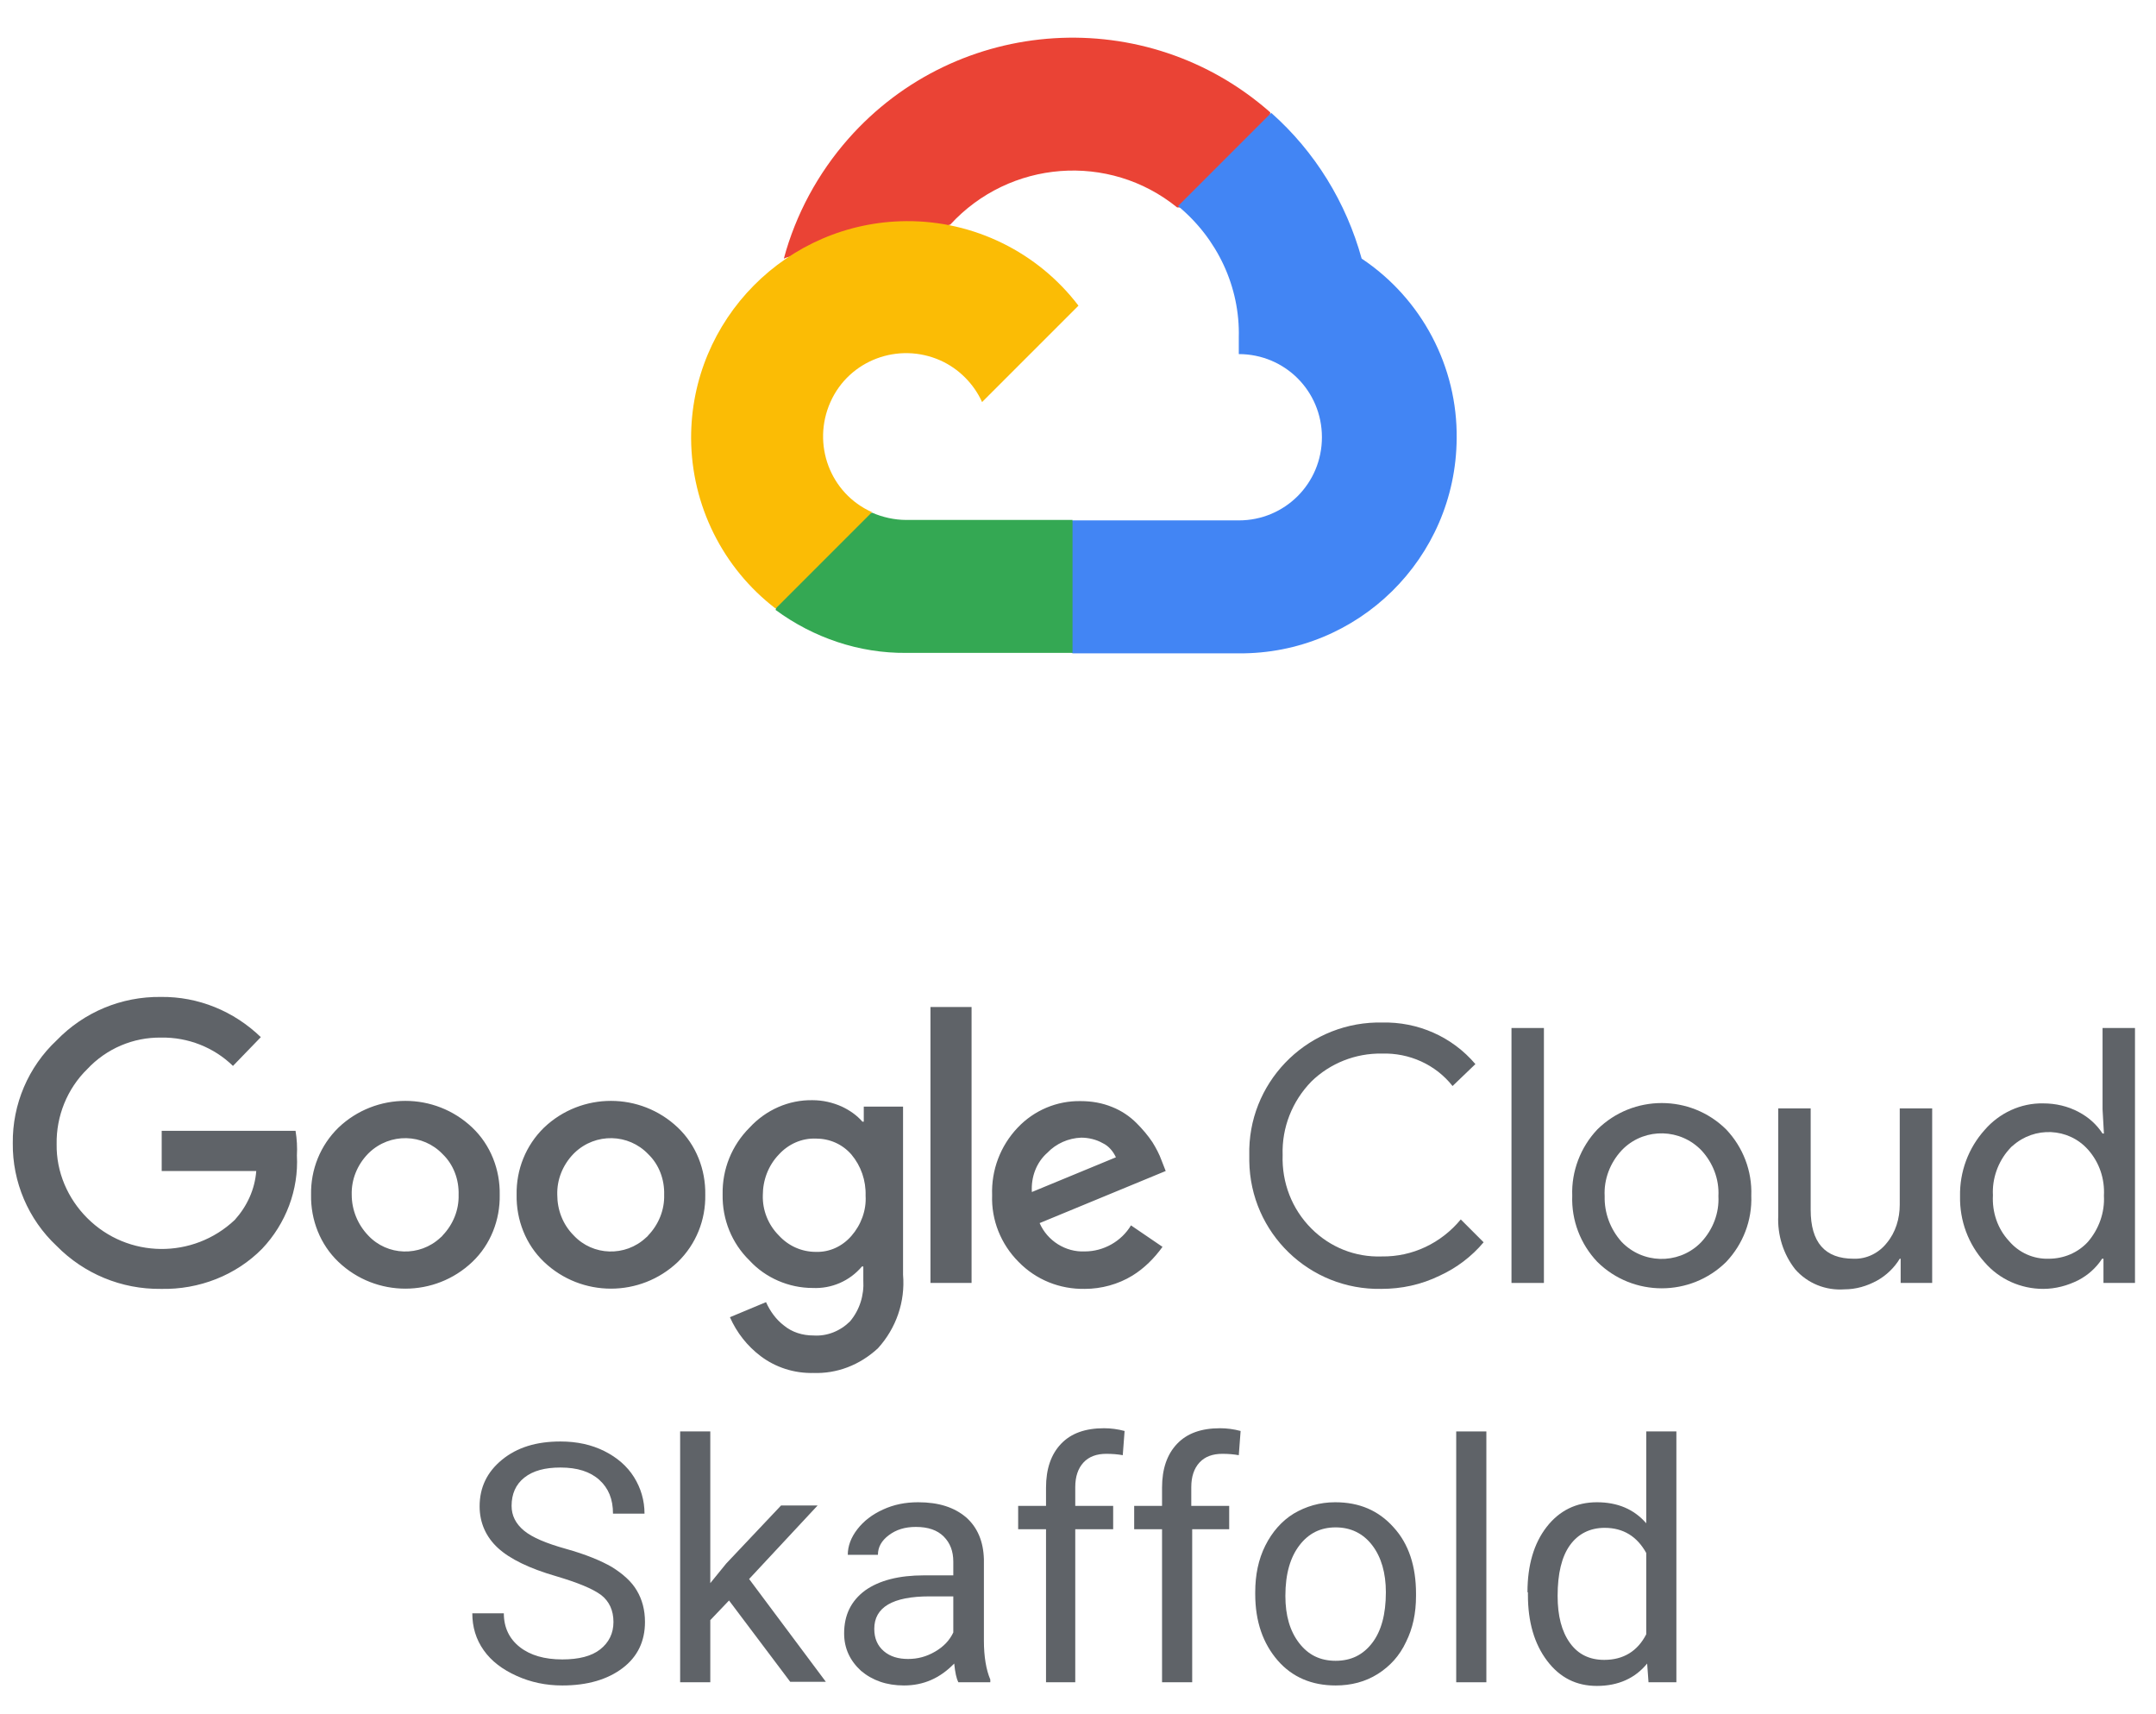
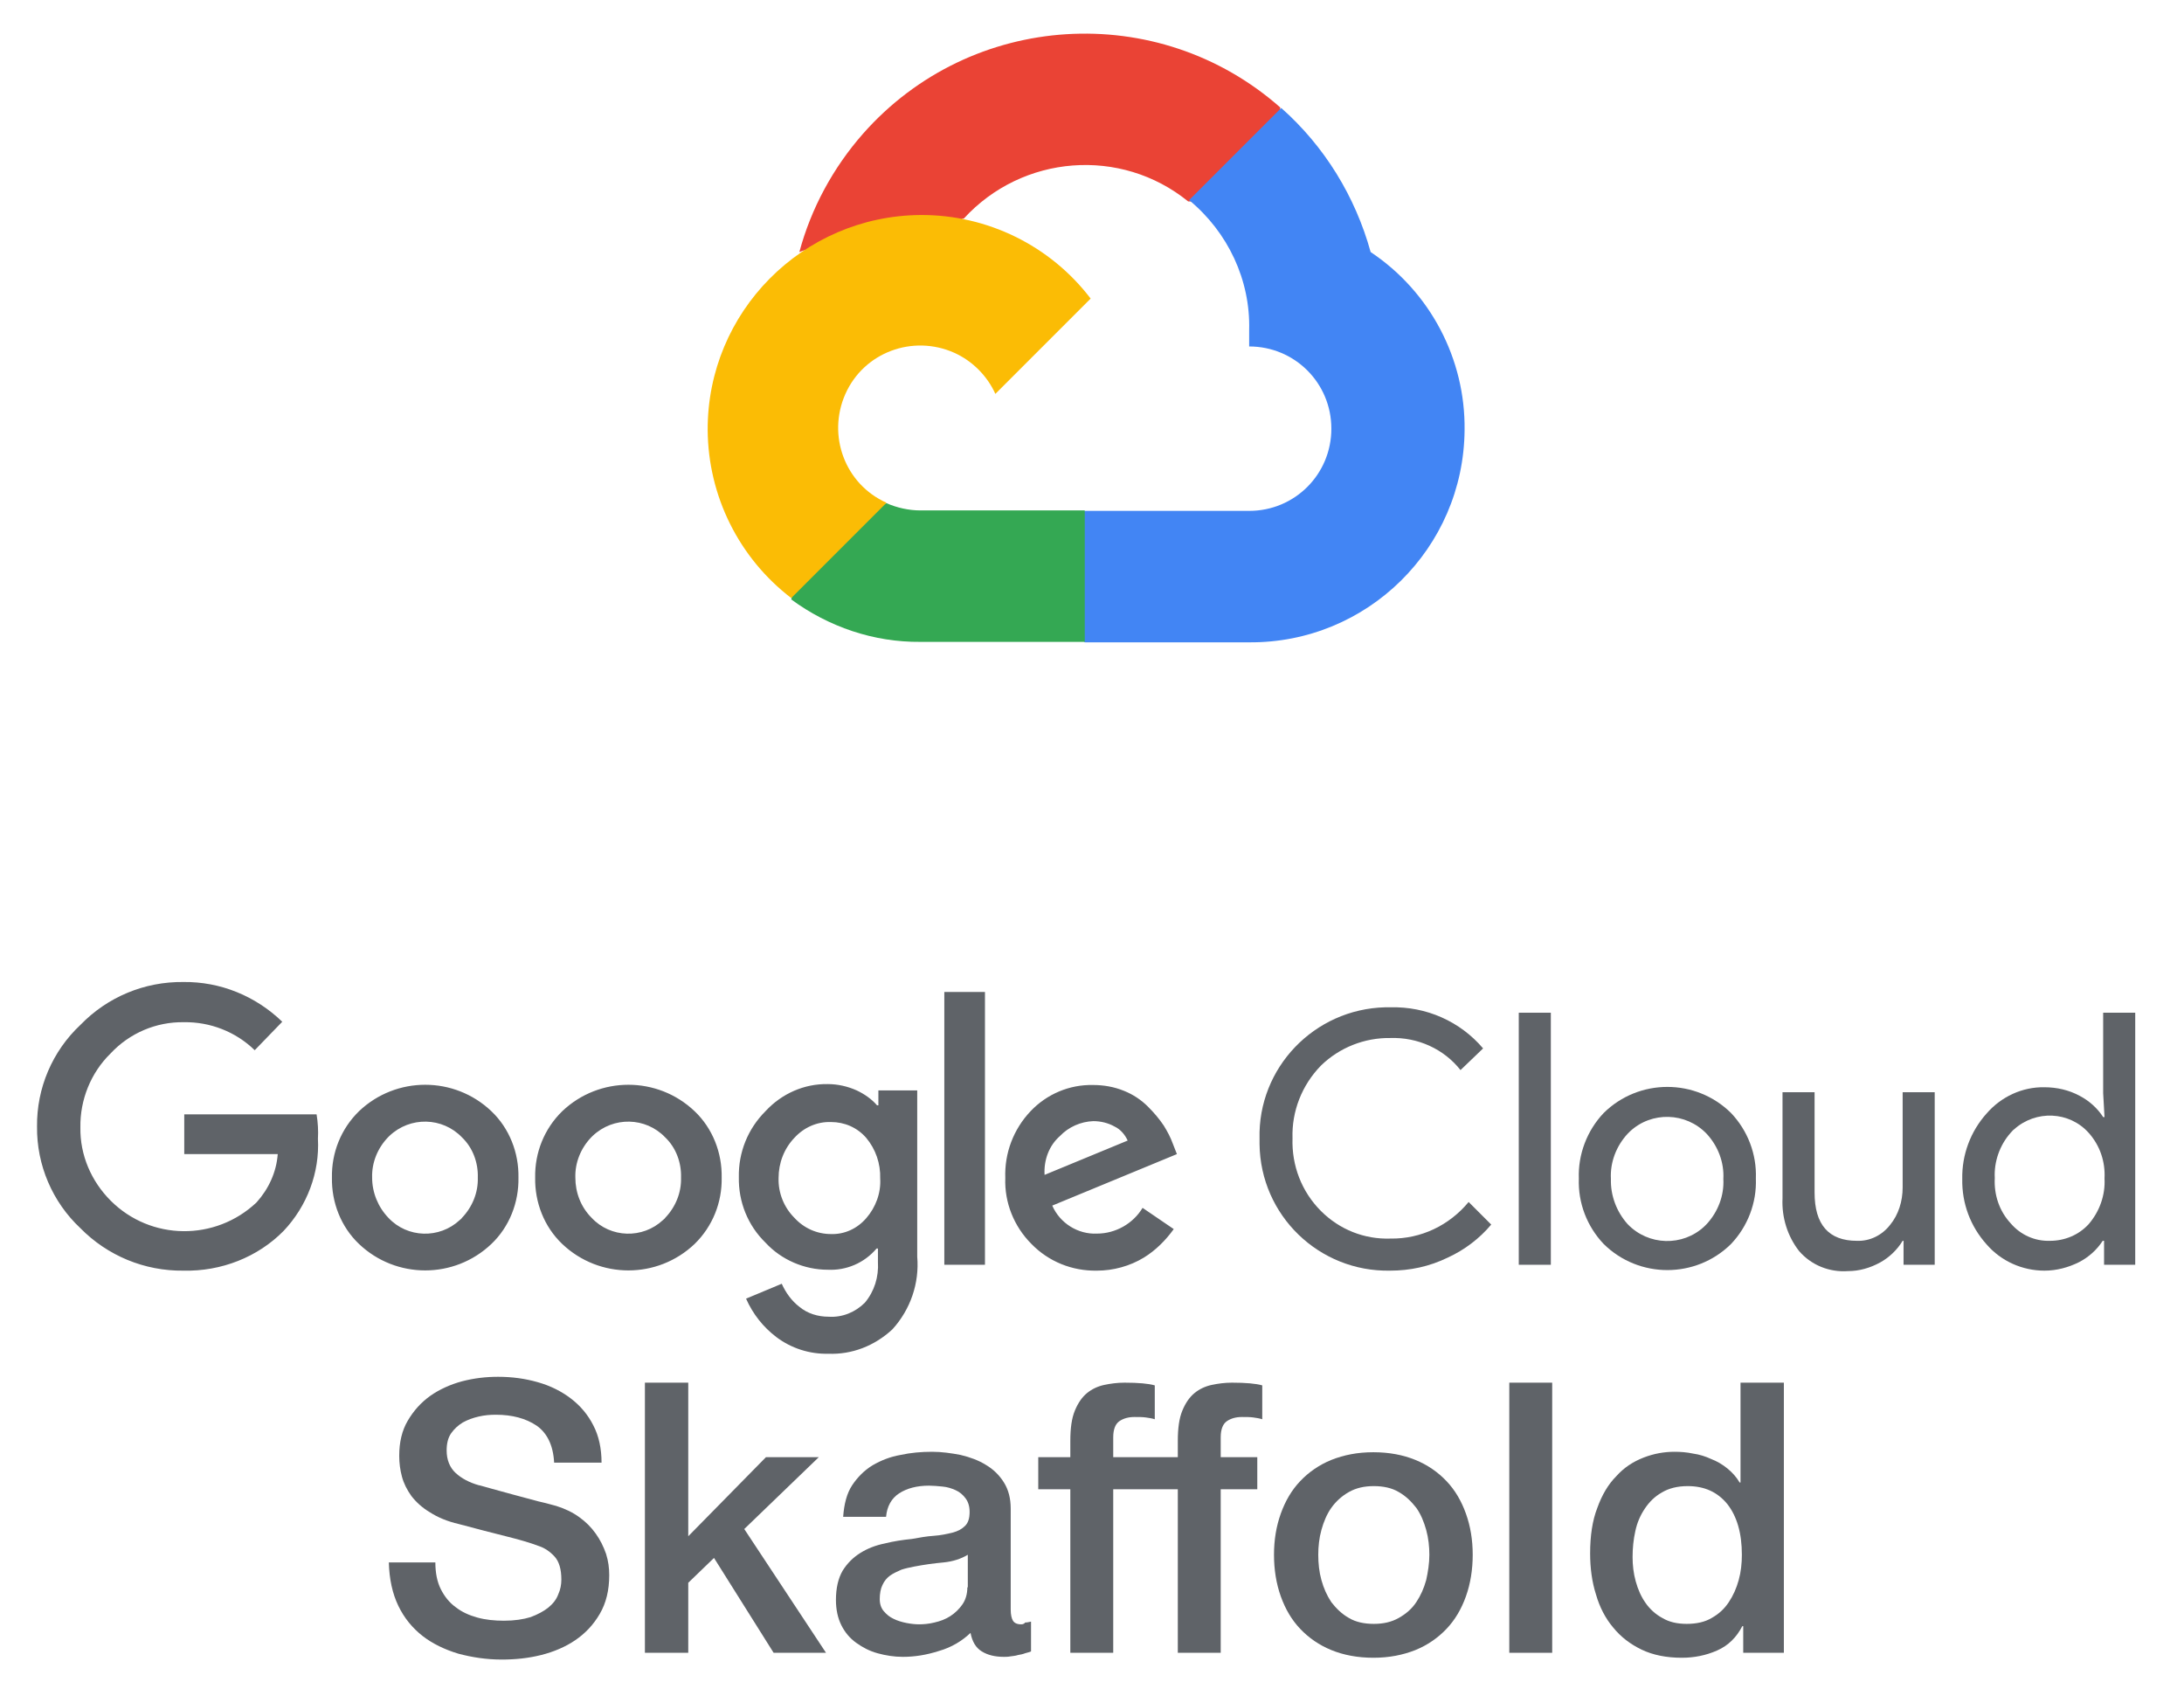
- <svg xmlns="http://www.w3.org/2000/svg" version="1.1" id="Layer_1" x="0px" y="0px" viewBox="0 0 472 375" style="enable-background:new 0 0 472 375;" xml:space="preserve">
+ <svg xmlns="http://www.w3.org/2000/svg" version="1.1" id="Layer_1" x="0px" y="0px" viewBox="0 0 483.6 375.4" style="enable-background:new 0 0 483.6 375.4;" xml:space="preserve">
  <style type="text/css">
	.st0{fill:#EA4335;}
	.st1{fill:#4285F4;}
	.st2{fill:#34A853;}
	.st3{fill:#FBBC05;}
	.st4{fill:#5F6368;}
+ 	.st5{fill:none;}
</style>
-   <g id="Layer_3">
-     <path class="st0" d="M257.7,45.4h5.1l14.6-14.6l0.7-6.2C251,0.7,209.6,3.3,185.7,30.4c-6.6,7.5-11.5,16.5-14.1,26.2   c1.6-0.7,3.4-0.8,5.1-0.3l29.1-4.8c0,0,1.5-2.5,2.2-2.3c13-14.2,34.8-15.9,49.7-3.8L257.7,45.4L257.7,45.4z" />
-     <path class="st1" d="M298.1,56.6c-3.4-12.3-10.2-23.4-19.8-31.9l-20.4,20.4c8.6,7.1,13.6,17.7,13.3,28.8v3.6   c10.1,0,18.2,8.1,18.2,18.2s-8.1,18.2-18.2,18.2h-36.4l-3.6,3.7v21.8l3.6,3.6h36.4c26.1,0.2,47.5-20.8,47.7-47   C319.1,80.3,311.3,65.4,298.1,56.6z" />
-     <path class="st2" d="M198.4,142.9h36.4v-29.1h-36.4c-2.6,0-5.2-0.6-7.5-1.6l-5.1,1.6l-14.7,14.6l-1.3,5.1   C178.1,139.6,188.1,143,198.4,142.9z" />
-     <path class="st3" d="M198.4,48.4c-26.1,0.2-47.2,21.5-47.1,47.6c0.1,14.6,6.9,28.3,18.5,37.2l21.1-21.1   c-9.2-4.1-13.2-14.9-9.1-24.1c4.1-9.2,14.9-13.2,24.1-9.1c4,1.8,7.3,5.1,9.1,9.1l21.1-21.1C227.2,55.2,213.2,48.3,198.4,48.4z" />
-   </g>
-   <g id="Layer_2">
-     <path class="st4" d="M35.2,282.1c-8.6,0.1-16.8-3.3-22.8-9.4c-6.2-5.8-9.7-14-9.6-22.5c-0.1-8.5,3.4-16.7,9.6-22.5   c6-6.2,14.2-9.6,22.8-9.5c8.2-0.1,16,3.1,21.9,8.8l-6.1,6.3c-4.2-4.1-9.9-6.3-15.7-6.2c-6.1-0.1-12,2.4-16.2,6.9   c-4.4,4.3-6.8,10.3-6.7,16.4c-0.1,6.1,2.4,11.9,6.7,16.2c8.9,8.9,23.2,9,32.3,0.4c2.7-3,4.4-6.7,4.7-10.7H35.4v-8.8h29.3   c0.3,1.8,0.4,3.6,0.3,5.4c0.4,7.5-2.4,14.9-7.6,20.4C51.7,279.1,43.6,282.3,35.2,282.1z M103.4,276.2c-8.2,7.8-21.1,7.8-29.3,0   c-4-3.8-6.1-9.2-6-14.7c-0.1-5.5,2-10.8,6-14.7c8.2-7.8,21.1-7.8,29.3,0c4,3.8,6.1,9.2,6,14.7C109.5,267,107.4,272.4,103.4,276.2   L103.4,276.2z M80.6,270.4c4.2,4.5,11.3,4.7,15.8,0.5c0.2-0.2,0.4-0.3,0.5-0.5c2.3-2.4,3.6-5.6,3.5-8.9c0.1-3.3-1.1-6.6-3.5-8.9   c-4.3-4.5-11.5-4.7-16.1-0.3c-0.1,0.1-0.2,0.2-0.3,0.3c-2.3,2.4-3.6,5.6-3.5,8.9C77,264.8,78.3,268,80.6,270.4L80.6,270.4z    M148.4,276.2c-8.2,7.8-21.1,7.8-29.3,0c-4-3.8-6.1-9.2-6-14.7c-0.1-5.5,2-10.8,6-14.7c8.2-7.8,21.1-7.8,29.3,0   c4,3.8,6.1,9.2,6,14.7C154.5,267,152.4,272.3,148.4,276.2z M125.6,270.4c4.2,4.5,11.3,4.7,15.8,0.5c0.2-0.2,0.4-0.3,0.5-0.5   c2.3-2.4,3.6-5.6,3.5-8.9c0.1-3.3-1.1-6.6-3.5-8.9c-4.3-4.5-11.5-4.7-16.1-0.3c-0.1,0.1-0.2,0.2-0.3,0.3c-2.3,2.4-3.6,5.6-3.5,8.9   C122,264.8,123.2,268,125.6,270.4L125.6,270.4z M178,300.5c-4.1,0.1-8.2-1.2-11.5-3.7c-2.9-2.2-5.2-5.1-6.7-8.5l7.9-3.3   c0.9,2,2.2,3.8,3.9,5.1c1.8,1.5,4.1,2.2,6.5,2.2c3,0.2,5.9-1,8-3.1c2.1-2.5,3.1-5.7,2.9-9v-3h-0.3c-2.7,3.2-6.7,4.9-10.8,4.7   c-5.2,0-10.3-2.2-13.8-6c-3.9-3.8-6-9-5.9-14.5c-0.1-5.5,2-10.7,5.9-14.6c3.6-3.9,8.6-6.1,13.8-6c2.2,0,4.4,0.5,6.4,1.4   c1.7,0.8,3.3,1.9,4.5,3.3h0.3v-3.3h8.6v36.8c0.5,5.9-1.5,11.7-5.5,16.1C188.2,298.8,183.2,300.7,178,300.5z M178.6,274   c3,0.1,5.8-1.2,7.8-3.5c2.1-2.4,3.3-5.6,3.1-8.8c0.1-3.3-1-6.5-3.1-9c-2-2.3-4.8-3.5-7.8-3.5c-3.1-0.1-6,1.2-8.1,3.5   c-2.3,2.4-3.5,5.6-3.5,8.9c-0.1,3.3,1.2,6.5,3.5,8.8C172.6,272.7,175.5,274,178.6,274z M212.7,220.4v60.4h-9v-60.4H212.7z    M237.5,282.1c-5.5,0.1-10.7-2-14.5-5.9c-3.9-3.9-6-9.2-5.8-14.6c-0.2-5.5,1.8-10.8,5.6-14.8c3.6-3.8,8.6-5.9,13.8-5.8   c2.4,0,4.7,0.4,6.9,1.3c2,0.8,3.8,2,5.3,3.5c1.3,1.3,2.5,2.7,3.5,4.2c0.8,1.3,1.5,2.6,2,4l0.9,2.3l-27.6,11.4   c1.7,3.9,5.7,6.4,9.9,6.2c4.1,0,8-2.2,10.1-5.7l6.9,4.7c-1.8,2.5-4,4.7-6.6,6.3C244.8,281.1,241.1,282.1,237.5,282.1z M225.9,260.9   l18.4-7.6c-0.6-1.3-1.6-2.5-2.9-3.1c-1.4-0.8-3.1-1.2-4.7-1.2c-2.8,0.1-5.5,1.3-7.4,3.3C226.9,254.4,225.7,257.6,225.9,260.9z" />
-     <path class="st4" d="M302.4,282.1c-15.7,0.3-28.7-12.2-28.9-28c0-0.4,0-0.8,0-1.2c-0.4-15.7,12.1-28.7,27.8-29.1c0.4,0,0.8,0,1.2,0   c7.9-0.2,15.4,3.1,20.5,9.1l-5,4.8c-3.7-4.7-9.5-7.3-15.5-7.1c-5.7-0.1-11.3,2.1-15.4,6.1c-4.2,4.3-6.5,10.1-6.3,16.1   c-0.2,6,2,11.8,6.3,16.1c4.1,4.1,9.6,6.3,15.4,6.1c6.7,0.1,13-2.9,17.3-8.1l5,5c-2.6,3.1-5.9,5.6-9.6,7.3   C311.1,281.2,306.8,282.1,302.4,282.1z" />
-     <path class="st4" d="M338,280.8h-7.1V225h7.1V280.8z" />
-     <path class="st4" d="M349.7,247.2c7.8-7.7,20.4-7.7,28.2,0c3.7,3.9,5.7,9.1,5.5,14.5c0.2,5.4-1.8,10.6-5.5,14.5   c-7.8,7.7-20.4,7.7-28.2,0c-3.7-3.9-5.7-9.1-5.5-14.5C344,256.4,346,251.1,349.7,247.2z M355,271.8c4.6,4.8,12.2,5,17,0.5   c0.2-0.2,0.3-0.3,0.5-0.5c2.5-2.7,3.9-6.3,3.7-10c0.2-3.7-1.2-7.3-3.7-10c-4.6-4.8-12.2-5-17-0.5c-0.2,0.2-0.3,0.3-0.5,0.5   c-2.5,2.7-3.9,6.3-3.7,10C351.2,265.4,352.5,269,355,271.8L355,271.8z" />
-     <path class="st4" d="M423,280.8h-6.9v-5.3h-0.2c-1.2,2-3,3.7-5,4.8c-2.2,1.2-4.6,1.9-7.1,1.9c-4.1,0.3-8.1-1.3-10.8-4.4   c-2.6-3.3-3.9-7.5-3.7-11.7v-23.5h7.1v22.2c0,7.1,3.1,10.7,9.4,10.7c2.8,0.1,5.5-1.2,7.3-3.5c1.9-2.3,2.8-5.3,2.8-8.3v-21.1h7.1   V280.8z" />
-     <path class="st4" d="M447.3,282.1c-4.9,0-9.6-2.1-12.8-5.8c-3.6-4-5.5-9.1-5.4-14.5c-0.1-5.3,1.8-10.5,5.4-14.5   c3.2-3.7,7.9-5.9,12.8-5.8c2.7,0,5.4,0.6,7.8,1.9c2.1,1.1,3.9,2.7,5.2,4.7h0.3l-0.3-5.3V225h7.1v55.8h-6.9v-5.3h-0.3   c-1.3,2-3.1,3.6-5.2,4.7C452.6,281.4,450,282.1,447.3,282.1z M448.5,275.5c3.3,0,6.4-1.3,8.6-3.7c2.4-2.8,3.7-6.4,3.5-10.1   c0.2-3.7-1-7.3-3.5-10.1c-4.3-4.8-11.7-5.1-16.5-0.8c-0.3,0.2-0.5,0.5-0.8,0.8c-2.4,2.7-3.7,6.4-3.5,10c-0.2,3.7,1,7.3,3.5,10   C442,274.2,445.2,275.6,448.5,275.5z" />
+   <g>
+     <g id="Layer_3">
+       <path class="st0" d="M263.1,44.6h5.1L282.8,30l0.7-6.2C256.4-0.1,215,2.5,191.1,29.6c-6.6,7.5-11.5,16.5-14.1,26.2    c1.6-0.7,3.4-0.8,5.1-0.3l29.1-4.8c0,0,1.5-2.5,2.2-2.3C226.4,34.2,248.2,32.5,263.1,44.6L263.1,44.6L263.1,44.6z" />
+       <path class="st1" d="M303.5,55.8c-3.4-12.3-10.2-23.4-19.8-31.9l-20.4,20.4c8.6,7.1,13.6,17.7,13.3,28.8v3.6    c10.1,0,18.2,8.1,18.2,18.2s-8.1,18.2-18.2,18.2h-36.4l-3.6,3.7v21.8l3.6,3.6h36.4c26.1,0.2,47.5-20.8,47.7-47    C324.5,79.5,316.7,64.6,303.5,55.8z" />
+       <path class="st2" d="M203.8,142.1h36.4V113h-36.4c-2.6,0-5.2-0.6-7.5-1.6l-5.1,1.6l-14.7,14.6l-1.3,5.1    C183.5,138.8,193.5,142.2,203.8,142.1z" />
+       <path class="st3" d="M203.8,47.6c-26.1,0.2-47.2,21.5-47.1,47.6c0.1,14.6,6.9,28.3,18.5,37.2l21.1-21.1    c-9.2-4.1-13.2-14.9-9.1-24.1c4.1-9.2,14.9-13.2,24.1-9.1c4,1.8,7.3,5.1,9.1,9.1l21.1-21.1C232.6,54.4,218.6,47.5,203.8,47.6z" />
+     </g>
+     <g id="Layer_2">
+       <path class="st4" d="M40.6,281.3c-8.6,0.1-16.8-3.3-22.8-9.4c-6.2-5.8-9.7-14-9.6-22.5c-0.1-8.5,3.4-16.7,9.6-22.5    c6-6.2,14.2-9.6,22.8-9.5c8.2-0.1,16,3.1,21.9,8.8l-6.1,6.3c-4.2-4.1-9.9-6.3-15.7-6.2c-6.1-0.1-12,2.4-16.2,6.9    c-4.4,4.3-6.8,10.3-6.7,16.4c-0.1,6.1,2.4,11.9,6.7,16.2c8.9,8.9,23.2,9,32.3,0.4c2.7-3,4.4-6.7,4.7-10.7H40.8v-8.8h29.3    c0.3,1.8,0.4,3.6,0.3,5.4c0.4,7.5-2.4,14.9-7.6,20.4C57.1,278.3,49,281.5,40.6,281.3z M108.8,275.4c-8.2,7.8-21.1,7.8-29.3,0    c-4-3.8-6.1-9.2-6-14.7c-0.1-5.5,2-10.8,6-14.7c8.2-7.8,21.1-7.8,29.3,0c4,3.8,6.1,9.2,6,14.7    C114.9,266.2,112.8,271.6,108.8,275.4L108.8,275.4z M86,269.6c4.2,4.5,11.3,4.7,15.8,0.5c0.2-0.2,0.4-0.3,0.5-0.5    c2.3-2.4,3.6-5.6,3.5-8.9c0.1-3.3-1.1-6.6-3.5-8.9c-4.3-4.5-11.5-4.7-16.1-0.3c-0.1,0.1-0.2,0.2-0.3,0.3c-2.3,2.4-3.6,5.6-3.5,8.9    C82.4,264,83.7,267.2,86,269.6L86,269.6z M153.8,275.4c-8.2,7.8-21.1,7.8-29.3,0c-4-3.8-6.1-9.2-6-14.7c-0.1-5.5,2-10.8,6-14.7    c8.2-7.8,21.1-7.8,29.3,0c4,3.8,6.1,9.2,6,14.7C159.9,266.2,157.8,271.5,153.8,275.4z M131,269.6c4.2,4.5,11.3,4.7,15.8,0.5    c0.2-0.2,0.4-0.3,0.5-0.5c2.3-2.4,3.6-5.6,3.5-8.9c0.1-3.3-1.1-6.6-3.5-8.9c-4.3-4.5-11.5-4.7-16.1-0.3c-0.1,0.1-0.2,0.2-0.3,0.3    c-2.3,2.4-3.6,5.6-3.5,8.9C127.4,264,128.6,267.2,131,269.6L131,269.6z M183.4,299.7c-4.1,0.1-8.2-1.2-11.5-3.7    c-2.9-2.2-5.2-5.1-6.7-8.5l7.9-3.3c0.9,2,2.2,3.8,3.9,5.1c1.8,1.5,4.1,2.2,6.5,2.2c3,0.2,5.9-1,8-3.1c2.1-2.5,3.1-5.7,2.9-9v-3    h-0.3c-2.7,3.2-6.7,4.9-10.8,4.7c-5.2,0-10.3-2.2-13.8-6c-3.9-3.8-6-9-5.9-14.5c-0.1-5.5,2-10.7,5.9-14.6c3.6-3.9,8.6-6.1,13.8-6    c2.2,0,4.4,0.5,6.4,1.4c1.7,0.8,3.3,1.9,4.5,3.3h0.3v-3.3h8.6v36.8c0.5,5.9-1.5,11.7-5.5,16.1C193.6,298,188.6,299.9,183.4,299.7z     M184,273.2c3,0.1,5.8-1.2,7.8-3.5c2.1-2.4,3.3-5.6,3.1-8.8c0.1-3.3-1-6.5-3.1-9c-2-2.3-4.8-3.5-7.8-3.5c-3.1-0.1-6,1.2-8.1,3.5    c-2.3,2.4-3.5,5.6-3.5,8.9c-0.1,3.3,1.2,6.5,3.5,8.8C178,271.9,180.9,273.2,184,273.2z M218.1,219.6V280h-9v-60.4H218.1z     M242.9,281.3c-5.5,0.1-10.7-2-14.5-5.9c-3.9-3.9-6-9.2-5.8-14.6c-0.2-5.5,1.8-10.8,5.6-14.8c3.6-3.8,8.6-5.9,13.8-5.8    c2.4,0,4.7,0.4,6.9,1.3c2,0.8,3.8,2,5.3,3.5c1.3,1.3,2.5,2.7,3.5,4.2c0.8,1.3,1.5,2.6,2,4l0.9,2.3L233,266.9    c1.7,3.9,5.7,6.4,9.9,6.2c4.1,0,8-2.2,10.1-5.7l6.9,4.7c-1.8,2.5-4,4.7-6.6,6.3C250.2,280.3,246.5,281.3,242.9,281.3z     M231.3,260.1l18.4-7.6c-0.6-1.3-1.6-2.5-2.9-3.1c-1.4-0.8-3.1-1.2-4.7-1.2c-2.8,0.1-5.5,1.3-7.4,3.3    C232.3,253.6,231.1,256.8,231.3,260.1z" />
+       <path class="st4" d="M307.8,281.3c-15.7,0.3-28.7-12.2-28.9-28c0-0.4,0-0.8,0-1.2c-0.4-15.7,12.1-28.7,27.8-29.1    c0.4,0,0.8,0,1.2,0c7.9-0.2,15.4,3.1,20.5,9.1l-5,4.8c-3.7-4.7-9.5-7.3-15.5-7.1c-5.7-0.1-11.3,2.1-15.4,6.1    c-4.2,4.3-6.5,10.1-6.3,16.1c-0.2,6,2,11.8,6.3,16.1c4.1,4.1,9.6,6.3,15.4,6.1c6.7,0.1,13-2.9,17.3-8.1l5,5    c-2.6,3.1-5.9,5.6-9.6,7.3C316.5,280.4,312.2,281.3,307.8,281.3z" />
+       <path class="st4" d="M343.4,280h-7.1v-55.8h7.1V280z" />
+       <path class="st4" d="M355.1,246.4c7.8-7.7,20.4-7.7,28.2,0c3.7,3.9,5.7,9.1,5.5,14.5c0.2,5.4-1.8,10.6-5.5,14.5    c-7.8,7.7-20.4,7.7-28.2,0c-3.7-3.9-5.7-9.1-5.5-14.5C349.4,255.6,351.4,250.3,355.1,246.4z M360.4,271c4.6,4.8,12.2,5,17,0.5    c0.2-0.2,0.3-0.3,0.5-0.5c2.5-2.7,3.9-6.3,3.7-10c0.2-3.7-1.2-7.3-3.7-10c-4.6-4.8-12.2-5-17-0.5c-0.2,0.2-0.3,0.3-0.5,0.5    c-2.5,2.7-3.9,6.3-3.7,10C356.6,264.6,357.9,268.2,360.4,271L360.4,271z" />
+       <path class="st4" d="M428.4,280h-6.9v-5.3h-0.2c-1.2,2-3,3.7-5,4.8c-2.2,1.2-4.6,1.9-7.1,1.9c-4.1,0.3-8.1-1.3-10.8-4.4    c-2.6-3.3-3.9-7.5-3.7-11.7v-23.5h7.1V264c0,7.1,3.1,10.7,9.4,10.7c2.8,0.1,5.5-1.2,7.3-3.5c1.9-2.3,2.8-5.3,2.8-8.3v-21.1h7.1    L428.4,280L428.4,280z" />
+       <path class="st4" d="M452.7,281.3c-4.9,0-9.6-2.1-12.8-5.8c-3.6-4-5.5-9.1-5.4-14.5c-0.1-5.3,1.8-10.5,5.4-14.5    c3.2-3.7,7.9-5.9,12.8-5.8c2.7,0,5.4,0.6,7.8,1.9c2.1,1.1,3.9,2.7,5.2,4.7h0.3l-0.3-5.3v-17.8h7.1V280h-6.9v-5.3h-0.3    c-1.3,2-3.1,3.6-5.2,4.7C458,280.6,455.4,281.3,452.7,281.3z M453.9,274.7c3.3,0,6.4-1.3,8.6-3.7c2.4-2.8,3.7-6.4,3.5-10.1    c0.2-3.7-1-7.3-3.5-10.1c-4.3-4.8-11.7-5.1-16.5-0.8c-0.3,0.2-0.5,0.5-0.8,0.8c-2.4,2.7-3.7,6.4-3.5,10c-0.2,3.7,1,7.3,3.5,10    C447.4,273.4,450.6,274.8,453.9,274.7z" />
+     </g>
  </g>
  <g>
-     <path class="st4" d="M121.8,345c-5.9-1.7-10.2-3.8-12.8-6.2s-4-5.5-4-9.1c0-4.1,1.6-7.5,4.9-10.2c3.3-2.7,7.5-4,12.8-4   c3.6,0,6.8,0.7,9.6,2.1c2.8,1.4,5,3.3,6.5,5.7c1.5,2.4,2.3,5.1,2.3,8h-6.9c0-3.2-1-5.6-3-7.4c-2-1.8-4.8-2.7-8.5-2.7   c-3.4,0-6,0.7-7.9,2.2c-1.9,1.5-2.8,3.6-2.8,6.2c0,2.1,0.9,3.9,2.7,5.4c1.8,1.5,4.9,2.8,9.2,4c4.3,1.2,7.7,2.6,10.1,4   c2.4,1.5,4.3,3.2,5.4,5.1c1.2,2,1.8,4.3,1.8,6.9c0,4.2-1.6,7.6-4.9,10.1c-3.3,2.5-7.7,3.8-13.2,3.8c-3.6,0-6.9-0.7-10-2.1   c-3.1-1.4-5.5-3.2-7.2-5.6c-1.7-2.4-2.5-5.1-2.5-8.1h6.9c0,3.1,1.2,5.6,3.5,7.4c2.3,1.8,5.4,2.7,9.3,2.7c3.6,0,6.4-0.7,8.3-2.2   c1.9-1.5,2.9-3.5,2.9-6s-0.9-4.5-2.7-5.9C129.7,347.7,126.5,346.4,121.8,345z" />
-     <path class="st4" d="M159.6,350.3l-4.1,4.3v13.6h-6.6v-54.9h6.6v33.2l3.5-4.3l12-12.7h8l-15,16.1l16.8,22.5h-7.8L159.6,350.3z" />
-     <path class="st4" d="M209.8,368.2c-0.4-0.8-0.7-2.1-0.9-4.1c-3.1,3.2-6.7,4.8-11,4.8c-3.8,0-6.9-1.1-9.4-3.2   c-2.4-2.2-3.7-4.9-3.7-8.2c0-4,1.5-7.1,4.6-9.4c3.1-2.2,7.4-3.3,12.9-3.3h6.4v-3c0-2.3-0.7-4.1-2.1-5.5c-1.4-1.4-3.4-2.1-6.1-2.1   c-2.4,0-4.3,0.6-5.9,1.8c-1.6,1.2-2.4,2.6-2.4,4.3h-6.6c0-1.9,0.7-3.8,2.1-5.6c1.4-1.8,3.2-3.2,5.6-4.3s4.9-1.6,7.7-1.6   c4.5,0,7.9,1.1,10.5,3.3c2.5,2.2,3.8,5.3,3.9,9.2v17.8c0,3.5,0.5,6.4,1.4,8.5v0.6H209.8z M198.8,363.1c2.1,0,4-0.5,5.9-1.6   c1.9-1.1,3.2-2.5,4-4.2v-7.9h-5.2c-8.1,0-12.1,2.4-12.1,7.1c0,2.1,0.7,3.7,2.1,4.9C194.9,362.6,196.7,363.1,198.8,363.1z" />
-     <path class="st4" d="M229,368.2v-33.5h-6.1v-5.1h6.1v-4c0-4.1,1.1-7.3,3.3-9.6c2.2-2.3,5.3-3.4,9.4-3.4c1.5,0,3,0.2,4.5,0.6   l-0.4,5.3c-1.1-0.2-2.3-0.3-3.6-0.3c-2.1,0-3.8,0.6-5,1.9c-1.2,1.3-1.8,3.1-1.8,5.4v4.1h8.3v5.1h-8.3v33.5H229z" />
-     <path class="st4" d="M254.4,368.2v-33.5h-6.1v-5.1h6.1v-4c0-4.1,1.1-7.3,3.3-9.6c2.2-2.3,5.3-3.4,9.4-3.4c1.5,0,3,0.2,4.5,0.6   l-0.4,5.3c-1.1-0.2-2.3-0.3-3.6-0.3c-2.1,0-3.8,0.6-5,1.9c-1.2,1.3-1.8,3.1-1.8,5.4v4.1h8.3v5.1H261v33.5H254.4z" />
-     <path class="st4" d="M274.8,348.5c0-3.8,0.7-7.2,2.2-10.2s3.6-5.4,6.2-7c2.7-1.6,5.7-2.5,9.1-2.5c5.3,0,9.5,1.8,12.8,5.5   c3.3,3.6,4.9,8.5,4.9,14.5v0.5c0,3.8-0.7,7.1-2.2,10.1c-1.4,3-3.5,5.3-6.2,7c-2.7,1.7-5.8,2.5-9.2,2.5c-5.2,0-9.5-1.8-12.7-5.5   s-4.9-8.5-4.9-14.5V348.5z M281.4,349.3c0,4.3,1,7.7,3,10.3s4.6,3.9,8,3.9c3.4,0,6-1.3,8-3.9c2-2.6,3-6.3,3-11.1   c0-4.2-1-7.7-3-10.3c-2-2.6-4.7-3.9-8-3.9c-3.3,0-5.9,1.3-7.9,3.9S281.4,344.4,281.4,349.3z" />
-     <path class="st4" d="M325.4,368.2h-6.6v-54.9h6.6V368.2z" />
-     <path class="st4" d="M334.4,348.5c0-5.9,1.4-10.7,4.2-14.3c2.8-3.6,6.5-5.4,11-5.4c4.5,0,8.1,1.5,10.8,4.6v-20.1h6.6v54.9h-6.1   l-0.3-4.1c-2.6,3.2-6.3,4.9-11,4.9c-4.5,0-8.1-1.8-10.9-5.5c-2.8-3.7-4.2-8.5-4.2-14.4V348.5z M341,349.3c0,4.4,0.9,7.8,2.7,10.3   c1.8,2.5,4.3,3.7,7.5,3.7c4.2,0,7.3-1.9,9.2-5.6v-17.8c-2-3.6-5-5.5-9.1-5.5c-3.2,0-5.8,1.3-7.6,3.8   C341.9,340.7,341,344.4,341,349.3z" />
+     <path class="st5" d="M202.5,346.8c-1,0.2-2,0.4-2.9,0.7c-1,0.3-1.8,0.7-2.5,1.3c-0.7,0.5-1.3,1.2-1.7,2.1c-0.4,0.9-0.6,1.9-0.6,3.1   c0,1.1,0.3,2,0.9,2.7c0.6,0.7,1.4,1.3,2.2,1.7c0.9,0.4,1.8,0.7,2.8,0.9c1,0.2,2,0.3,2.8,0.3c1.1,0,2.2-0.1,3.4-0.4   c1.2-0.3,2.4-0.8,3.5-1.4c1.1-0.7,2-1.5,2.7-2.6c0.7-1,1.1-2.3,1.1-3.8v-7.1c-1.5,0.9-3.2,1.5-5.4,1.7   C206.8,346.2,204.6,346.4,202.5,346.8z" />
+     <path class="st5" d="M313.6,333.8c-1-1.4-2.3-2.6-3.9-3.5c-1.6-0.9-3.4-1.3-5.5-1.3s-4,0.4-5.5,1.3c-1.6,0.9-2.8,2.1-3.9,3.5   c-1,1.4-1.7,3.1-2.2,4.9c-0.5,1.8-0.7,3.7-0.7,5.5c0,1.9,0.2,3.8,0.7,5.6c0.5,1.8,1.2,3.4,2.2,4.9c1,1.5,2.3,2.6,3.9,3.5   c1.6,0.9,3.4,1.3,5.5,1.3s4-0.4,5.5-1.3c1.6-0.9,2.8-2.1,3.9-3.5c1-1.5,1.7-3.1,2.2-4.9c0.5-1.8,0.7-3.7,0.7-5.6   c0-1.8-0.2-3.7-0.7-5.5C315.3,336.9,314.6,335.2,313.6,333.8z" />
+     <path class="st5" d="M373.8,329c-2.2,0-4.1,0.5-5.7,1.4c-1.5,0.9-2.8,2.1-3.8,3.6c-1,1.5-1.7,3.2-2.1,5c-0.4,1.9-0.6,3.8-0.6,5.7   c0,1.8,0.2,3.7,0.7,5.4c0.5,1.8,1.2,3.4,2.2,4.8c1,1.4,2.2,2.5,3.7,3.3c1.5,0.8,3.3,1.3,5.4,1.3c2.1,0,3.9-0.4,5.5-1.3   c1.5-0.9,2.8-2.1,3.8-3.5c1-1.5,1.7-3.1,2.2-4.9c0.5-1.8,0.7-3.7,0.7-5.6c0-4.8-1.1-8.5-3.2-11.2C380.4,330.3,377.4,329,373.8,329z   " />
+     <path class="st4" d="M131.9,339.5c-1-1.4-2.2-2.6-3.6-3.6c-1.5-1.1-3.2-1.9-5.1-2.5c-0.8-0.2-2.1-0.6-3.9-1c-1.8-0.5-3.7-1-5.6-1.5   c-1.9-0.5-3.6-1-5.1-1.4c-1.5-0.4-2.4-0.7-2.6-0.7c-2.1-0.6-3.8-1.5-5.1-2.7c-1.3-1.2-2-2.9-2-5c0-1.5,0.3-2.8,1-3.8   c0.7-1,1.6-1.8,2.6-2.4c1.1-0.6,2.2-1,3.5-1.3c1.3-0.3,2.5-0.4,3.8-0.4c3.6,0,6.6,0.8,9,2.4c2.3,1.6,3.7,4.3,3.9,8.2h10.5   c0-3.1-0.6-5.9-1.8-8.2c-1.2-2.4-2.9-4.4-5-6s-4.5-2.8-7.3-3.6c-2.8-0.8-5.7-1.2-8.8-1.2c-2.7,0-5.3,0.3-8,1c-2.6,0.7-5,1.8-7,3.2   c-2.1,1.5-3.7,3.3-5,5.5c-1.3,2.2-1.9,4.8-1.9,7.8c0,1.6,0.2,3.1,0.6,4.6c0.4,1.5,1.1,2.9,2.1,4.3c1,1.3,2.4,2.6,4.1,3.6   c1.7,1.1,3.8,2,6.4,2.6c4.1,1.1,7.6,2,10.4,2.7c2.8,0.7,5.3,1.4,7.4,2.2c1.2,0.4,2.4,1.2,3.4,2.3c1,1.1,1.5,2.8,1.5,5.1   c0,1.1-0.2,2.2-0.7,3.3c-0.4,1.1-1.2,2.1-2.2,2.9s-2.3,1.5-3.9,2.1c-1.6,0.5-3.6,0.8-5.9,0.8c-2.1,0-4.1-0.2-5.9-0.7   c-1.8-0.5-3.4-1.2-4.8-2.3c-1.4-1-2.5-2.4-3.3-4c-0.8-1.6-1.2-3.6-1.2-5.9H86.1c0.1,3.7,0.8,6.9,2.1,9.6c1.3,2.7,3.1,4.9,5.4,6.7   c2.2,1.7,4.9,3,7.9,3.9c3,0.8,6.2,1.3,9.6,1.3c3,0,5.9-0.3,8.7-1s5.4-1.8,7.6-3.3c2.2-1.5,4-3.4,5.4-5.8c1.4-2.4,2.1-5.2,2.1-8.6   c0-1.6-0.2-3.1-0.7-4.7C133.6,342.3,132.9,340.9,131.9,339.5z" />
+     <polygon class="st4" points="181.3,322.6 169.6,322.6 152.4,340.1 152.4,306.1 142.8,306.1 142.8,365.9 152.4,365.9 152.4,350.4    158.1,344.9 171.3,365.9 182.9,365.9 164.8,338.5  " />
+     <path class="st4" d="M226.1,359.6c-0.9,0-1.5-0.3-1.8-0.8c-0.3-0.5-0.5-1.3-0.5-2.5V334c0-2.3-0.5-4.2-1.5-5.8s-2.3-2.9-4-3.9   c-1.6-1-3.5-1.7-5.6-2.2c-2.1-0.4-4.2-0.7-6.3-0.7c-2.4,0-4.7,0.2-7,0.7c-2.3,0.4-4.3,1.2-6.2,2.3c-1.8,1.1-3.3,2.6-4.5,4.4   c-1.2,1.8-1.8,4.2-2,7h9.5c0.2-2.3,1.2-4.1,2.9-5.2c1.7-1.1,3.9-1.7,6.6-1.7c0.9,0,2,0.1,3,0.2c1.1,0.1,2,0.4,2.9,0.8   c0.9,0.4,1.6,1,2.2,1.8c0.6,0.8,0.9,1.8,0.9,3c0,1.4-0.3,2.4-1,3.1c-0.7,0.7-1.6,1.2-2.8,1.5c-1.2,0.3-2.6,0.6-4.1,0.7   c-1.6,0.1-3.2,0.4-4.9,0.7c-2,0.2-4,0.5-6,1c-2,0.4-3.8,1.1-5.4,2.1c-1.6,1-2.9,2.3-3.9,3.9c-1,1.7-1.5,3.9-1.5,6.5   c0,2.1,0.4,4,1.2,5.6c0.8,1.6,1.9,2.9,3.3,3.9c1.4,1,2.9,1.8,4.7,2.3c1.8,0.5,3.7,0.8,5.6,0.8c2.6,0,5.2-0.4,8-1.3   c2.8-0.8,5.1-2.2,7-4c0.4,2,1.2,3.3,2.5,4.1c1.3,0.8,2.9,1.2,4.9,1.2c0.4,0,0.9,0,1.4-0.1c0.6-0.1,1.1-0.1,1.7-0.3   c0.6-0.1,1.1-0.2,1.6-0.4c0.5-0.1,1-0.3,1.3-0.4v-6.6c-0.5,0.1-0.9,0.2-1.3,0.2C226.7,359.6,226.3,359.6,226.1,359.6z M214.2,351.4   c0,1.5-0.4,2.8-1.1,3.8c-0.7,1-1.6,1.9-2.7,2.6c-1.1,0.7-2.2,1.1-3.5,1.4c-1.2,0.3-2.4,0.4-3.4,0.4c-0.8,0-1.8-0.1-2.8-0.3   c-1-0.2-2-0.5-2.8-0.9c-0.9-0.4-1.6-1-2.2-1.7c-0.6-0.7-0.9-1.6-0.9-2.7c0-1.2,0.2-2.3,0.6-3.1c0.4-0.9,1-1.6,1.7-2.1   c0.7-0.5,1.6-0.9,2.5-1.3c0.9-0.3,1.9-0.5,2.9-0.7c2.1-0.4,4.2-0.7,6.4-0.9c2.1-0.2,3.9-0.8,5.4-1.7V351.4z" />
+     <path class="st4" d="M268.3,306.6c-1.4,0.3-2.7,0.9-3.8,1.8c-1.1,0.9-2,2.2-2.7,3.9c-0.7,1.7-1,3.9-1,6.7v3.6h-6.2h-0.9h-7.2v-4.4   c0-1.8,0.5-3,1.4-3.6c0.9-0.6,2-0.9,3.3-0.9c0.9,0,1.8,0,2.5,0.1c0.7,0.1,1.4,0.2,2,0.4v-7.5c-1.4-0.4-3.6-0.6-6.7-0.6   c-1.6,0-3.1,0.2-4.5,0.5c-1.4,0.3-2.7,0.9-3.8,1.8c-1.1,0.9-2,2.2-2.7,3.9c-0.7,1.7-1,3.9-1,6.7v3.6h-7.1v7.1h7.1v36.2h9.5v-36.2   h7.2h0.9h6.2v36.2h9.5v-36.2h8.1v-7.1h-8.1v-4.4c0-1.8,0.5-3,1.4-3.6c0.9-0.6,2-0.9,3.3-0.9c0.9,0,1.8,0,2.5,0.1   c0.7,0.1,1.4,0.2,2,0.4v-7.5c-1.4-0.4-3.6-0.6-6.7-0.6C271.2,306.1,269.7,306.3,268.3,306.6z" />
+     <path class="st4" d="M320.3,327.9c-1.9-2-4.2-3.6-6.9-4.7c-2.7-1.1-5.8-1.7-9.3-1.7s-6.5,0.6-9.3,1.7c-2.7,1.1-5,2.7-6.9,4.7   c-1.9,2-3.3,4.4-4.3,7.2c-1,2.8-1.5,5.8-1.5,9.1c0,3.3,0.5,6.4,1.5,9.2c1,2.8,2.4,5.2,4.3,7.2c1.9,2,4.2,3.6,6.9,4.7   c2.7,1.1,5.8,1.7,9.3,1.7s6.5-0.6,9.3-1.7c2.7-1.1,5-2.7,6.9-4.7c1.9-2,3.3-4.4,4.3-7.2c1-2.8,1.5-5.9,1.5-9.2   c0-3.3-0.5-6.3-1.5-9.1C323.6,332.3,322.2,329.9,320.3,327.9z M315.8,349.8c-0.5,1.8-1.2,3.4-2.2,4.9c-1,1.5-2.3,2.6-3.9,3.5   c-1.6,0.9-3.4,1.3-5.5,1.3s-4-0.4-5.5-1.3c-1.6-0.9-2.8-2.1-3.9-3.5c-1-1.5-1.7-3.1-2.2-4.9c-0.5-1.8-0.7-3.7-0.7-5.6   c0-1.8,0.2-3.7,0.7-5.5c0.5-1.8,1.2-3.5,2.2-4.9c1-1.4,2.3-2.6,3.9-3.5c1.6-0.9,3.4-1.3,5.5-1.3s4,0.4,5.5,1.3   c1.6,0.9,2.8,2.1,3.9,3.5c1,1.4,1.7,3.1,2.2,4.9c0.5,1.8,0.7,3.7,0.7,5.5C316.5,346.1,316.2,348,315.8,349.8z" />
+     <rect x="334.2" y="306.1" class="st4" width="9.5" height="59.8" />
+     <path class="st4" d="M385.4,306.1v22.1h-0.2c-0.7-1.2-1.6-2.2-2.7-3.1c-1.1-0.9-2.3-1.6-3.6-2.1c-1.3-0.6-2.6-1-4-1.2   c-1.4-0.3-2.8-0.4-4.1-0.4c-2.3,0-4.6,0.4-6.9,1.3s-4.3,2.2-6,4.1c-1.8,1.8-3.2,4.2-4.2,7c-1.1,2.8-1.6,6.2-1.6,10.1   c0,3.2,0.4,6.3,1.3,9.1c0.8,2.8,2.1,5.3,3.8,7.3c1.7,2.1,3.8,3.7,6.3,4.9c2.5,1.2,5.5,1.8,8.9,1.8c2.7,0,5.3-0.5,7.8-1.6   c2.5-1.1,4.3-2.9,5.6-5.4h0.2v5.9h9v-59.8H385.4z M385,349.8c-0.5,1.8-1.2,3.4-2.2,4.9c-1,1.5-2.2,2.6-3.8,3.5   c-1.5,0.9-3.4,1.3-5.5,1.3c-2.1,0-3.9-0.4-5.4-1.3c-1.5-0.8-2.8-2-3.7-3.3c-1-1.4-1.7-3-2.2-4.8c-0.5-1.8-0.7-3.6-0.7-5.4   c0-2,0.2-3.9,0.6-5.7c0.4-1.9,1.1-3.5,2.1-5c1-1.5,2.2-2.7,3.8-3.6c1.5-0.9,3.4-1.4,5.7-1.4c3.7,0,6.6,1.3,8.8,4   c2.1,2.7,3.2,6.4,3.2,11.2C385.7,346.1,385.5,348,385,349.8z" />
  </g>
</svg>
